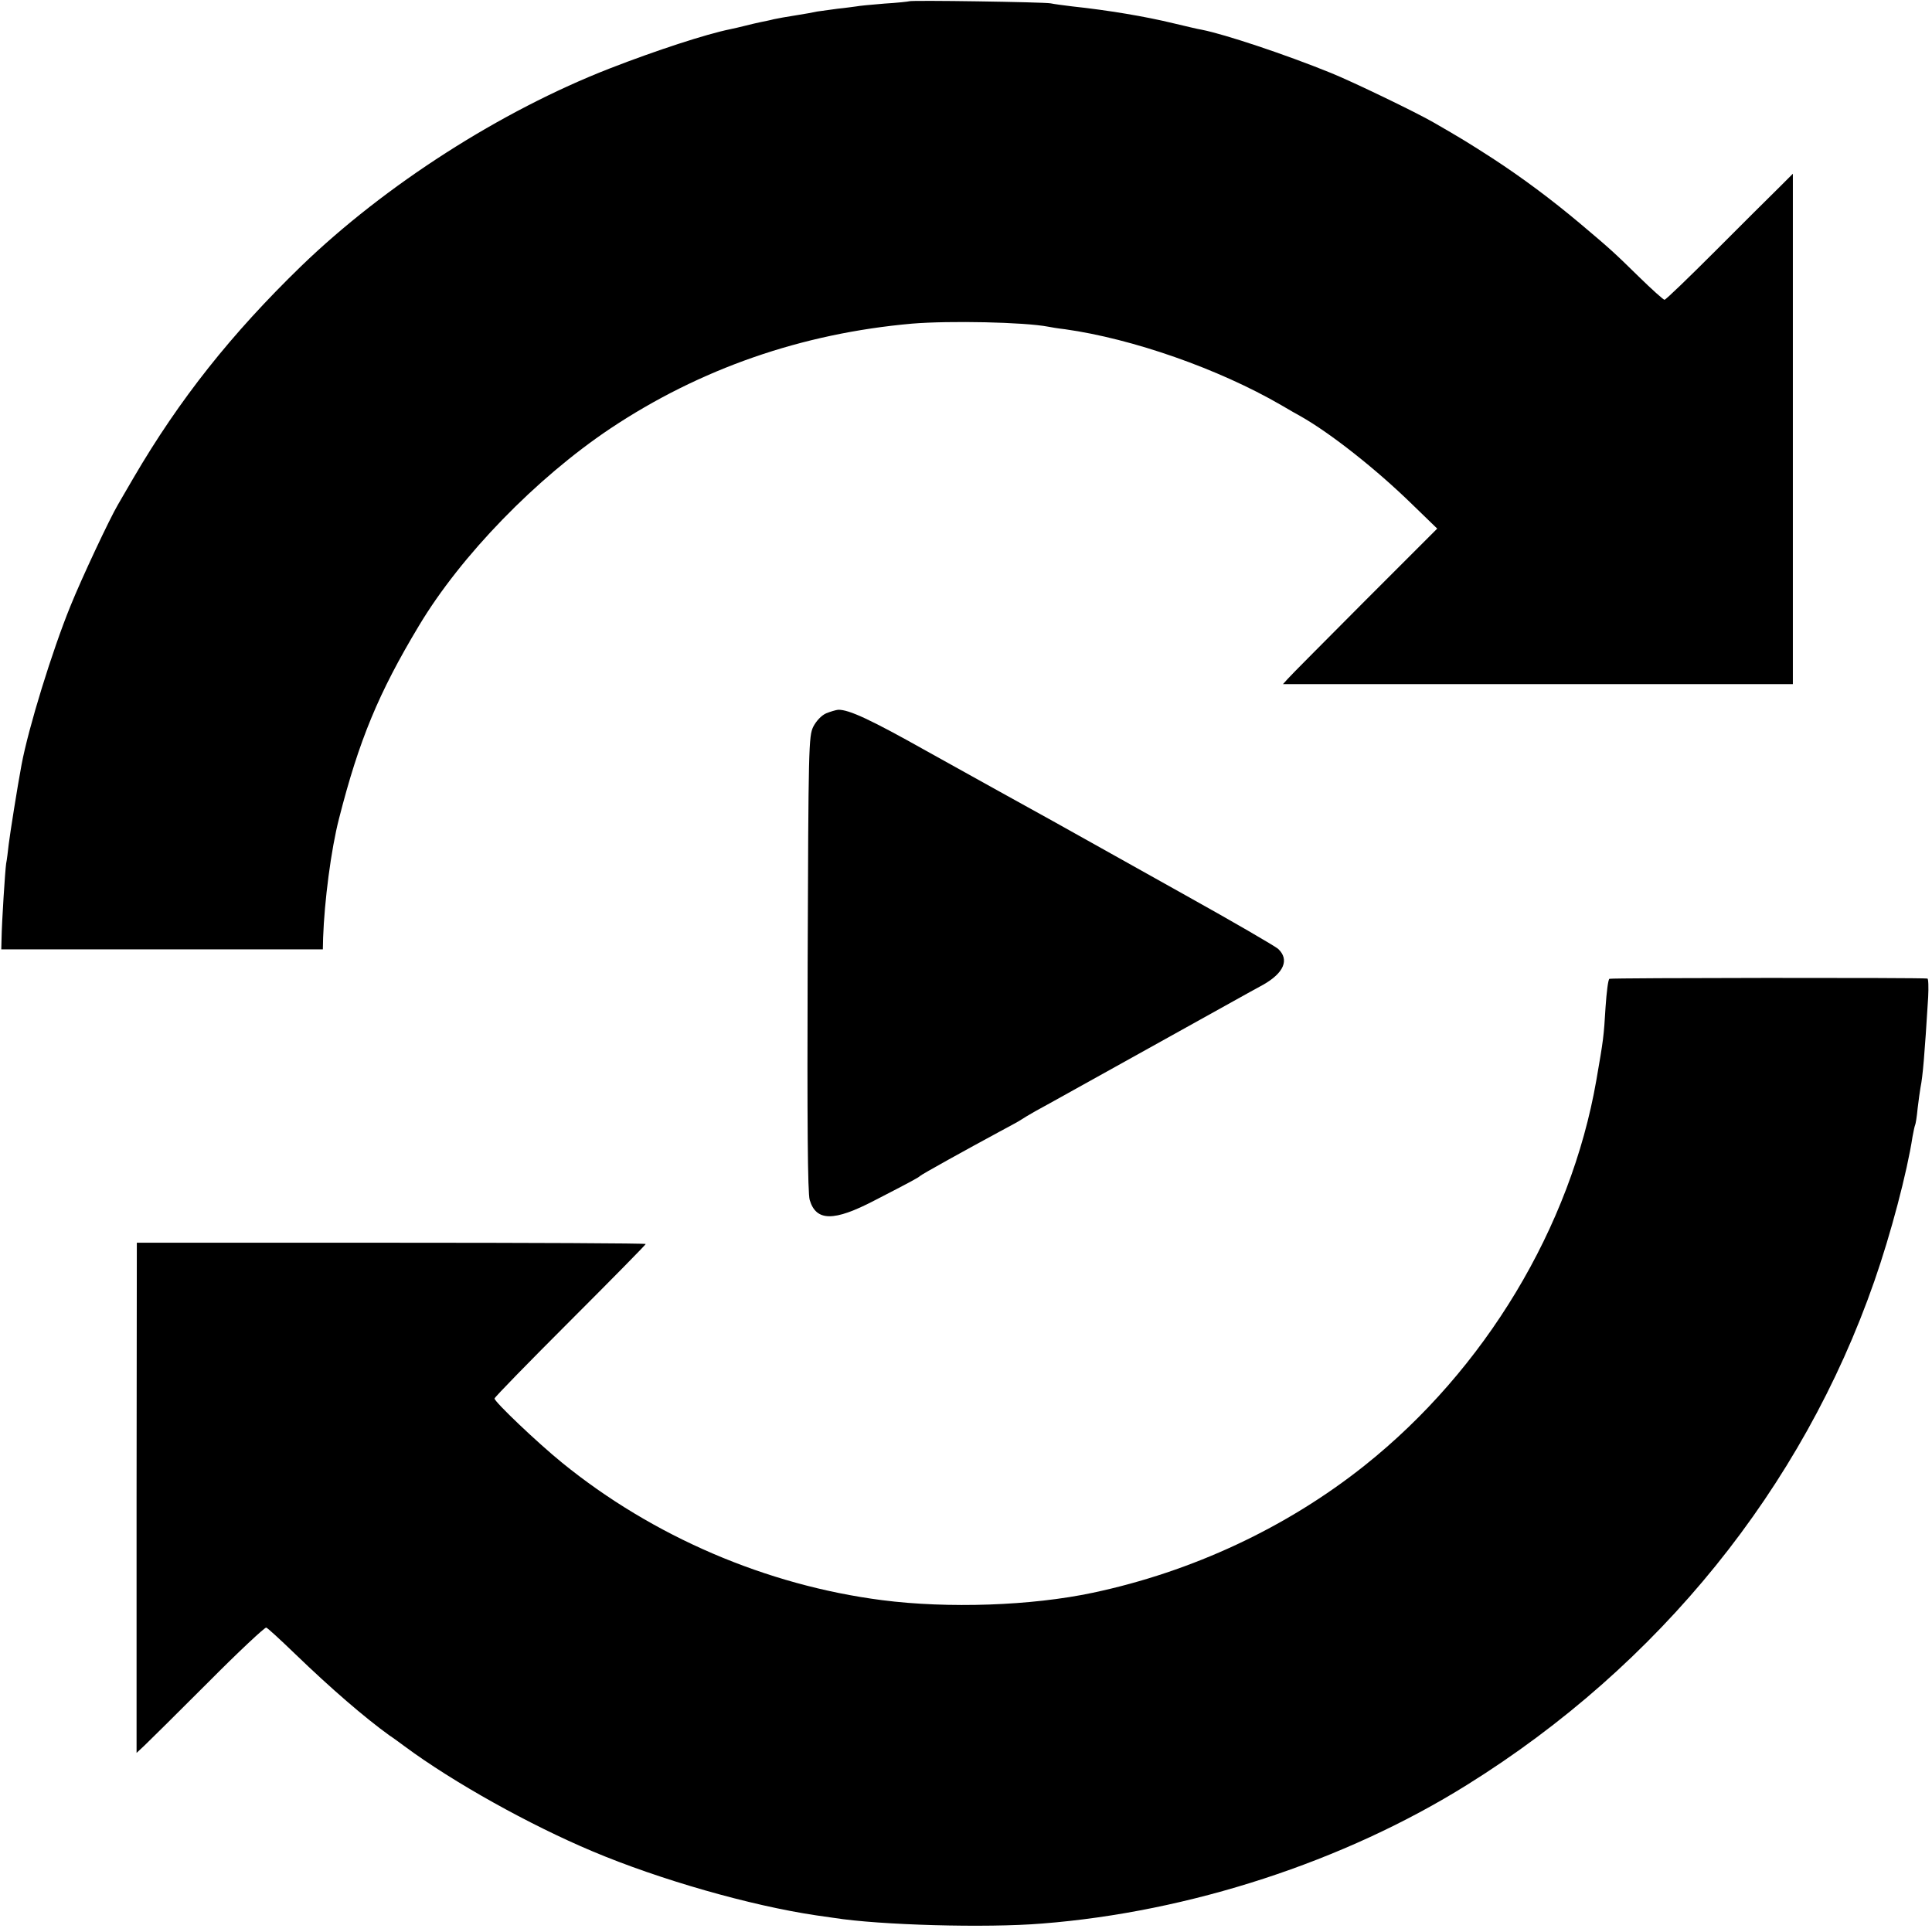
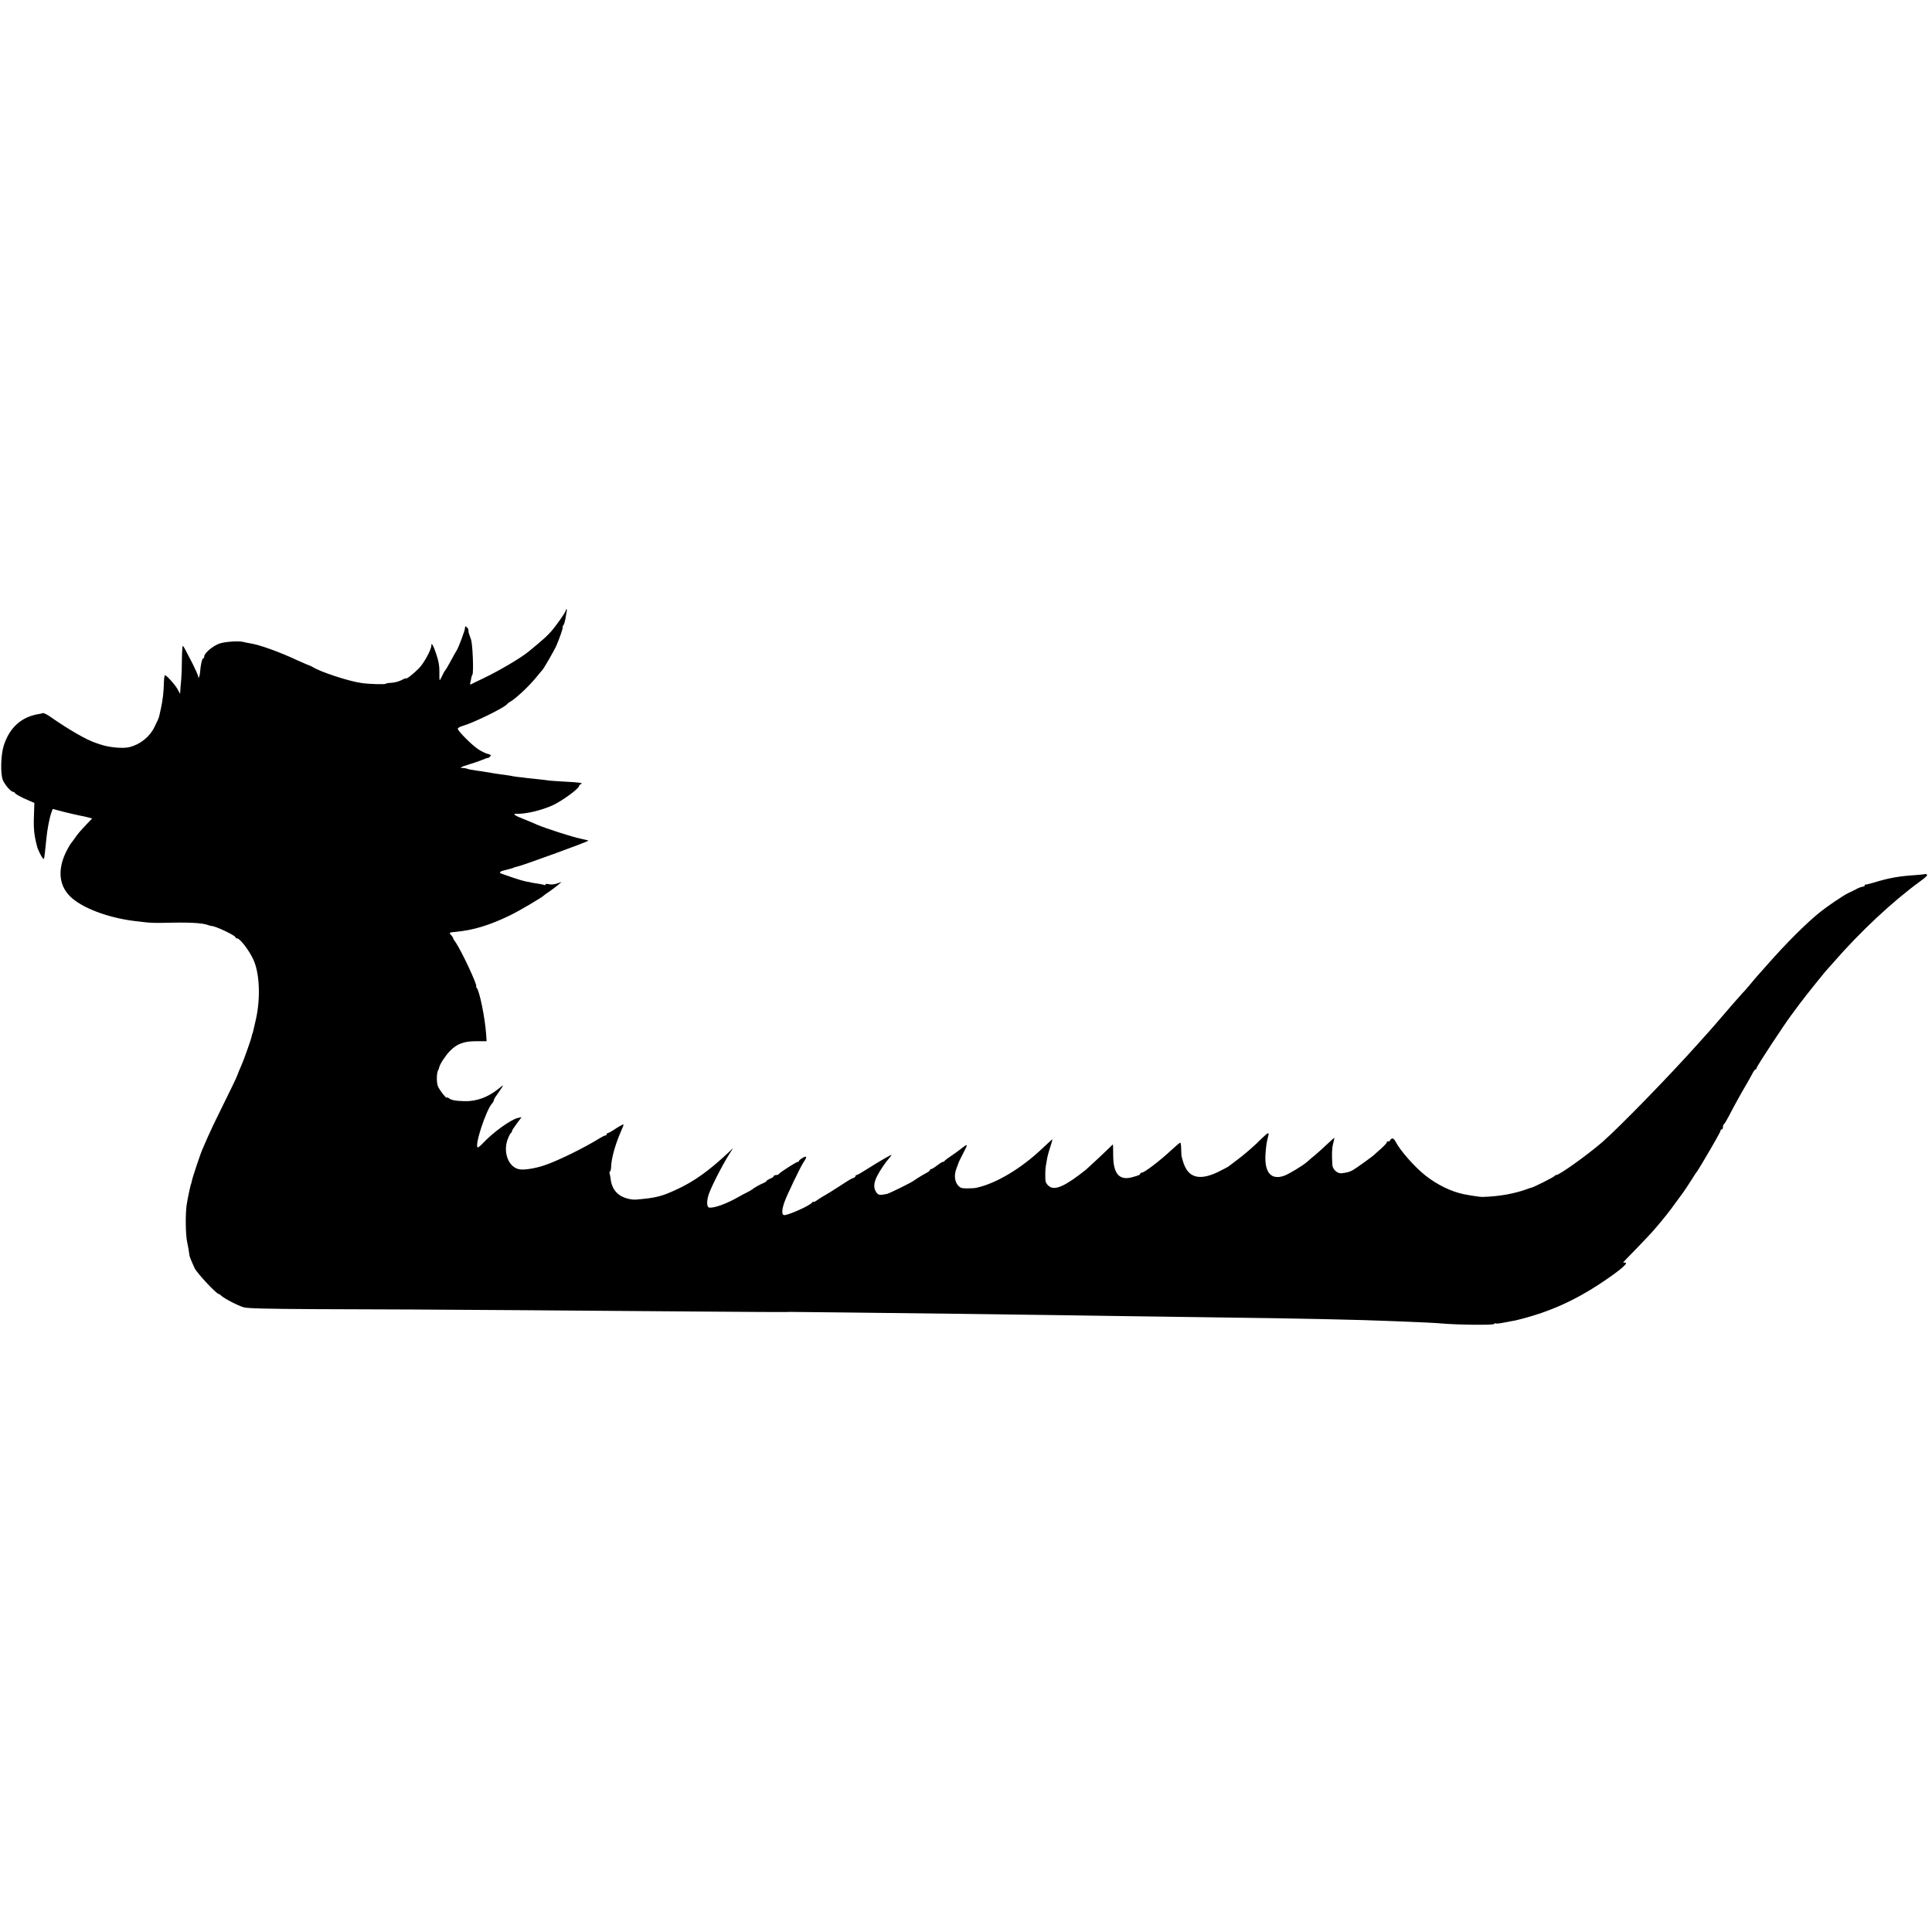
- <svg xmlns="http://www.w3.org/2000/svg" version="1.0" width="754pt" height="754pt" viewBox="0 0 754 754" preserveAspectRatio="xMidYMid meet">
-   <g transform="translate(0,754) scale(0.1,-0.1)" fill="#000000" stroke="none">
-     <path d="M3548 7535 c-2 -1 -45 -6 -96 -9 -51 -4 -101 -9 -110 -11 -9 -1 -42 -6 -73 -9 -31 -4 -67 -9 -80 -11 -13 -3 -51 -10 -84 -15 -33 -5 -71 -12 -85 -15 -14 -4 -36 -8 -50 -11 -14 -3 -41 -9 -60 -14 -19 -5 -46 -11 -60 -14 -94 -19 -290 -83 -470 -153 -426 -166 -877 -455 -1205 -772 -271 -263 -474 -518 -654 -826 -29 -49 -56 -97 -61 -105 -32 -54 -141 -286 -185 -395 -71 -174 -164 -475 -191 -620 -16 -85 -45 -269 -50 -310 -3 -27 -7 -61 -10 -75 -4 -27 -17 -228 -18 -295 l-1 -40 628 0 627 0 1 45 c5 143 31 345 62 465 78 306 154 490 312 753 164 274 458 576 746 769 351 234 748 372 1179 410 146 12 437 6 531 -12 9 -2 39 -7 66 -10 263 -37 598 -154 843 -296 30 -18 64 -37 75 -43 117 -66 297 -208 437 -345 l97 -94 -282 -282 c-155 -156 -291 -292 -301 -304 l-19 -21 995 0 995 0 0 996 0 996 -54 -54 c-30 -29 -141 -140 -246 -245 -106 -106 -196 -193 -201 -193 -4 0 -49 40 -100 90 -98 96 -110 107 -231 209 -111 93 -222 176 -340 253 -90 58 -122 78 -230 140 -67 39 -316 159 -400 193 -177 72 -414 151 -505 169 -14 2 -63 14 -110 25 -111 27 -255 51 -395 66 -33 4 -71 9 -85 12 -26 5 -547 13 -552 8z" />
-     <path d="M3224 4756 c-18 -8 -38 -29 -50 -52 -18 -37 -19 -75 -22 -924 -2 -622 0 -896 8 -923 25 -84 94 -85 253 -2 140 72 171 89 177 95 5 6 184 105 310 173 41 22 80 43 85 47 6 4 30 19 55 33 25 13 225 125 445 247 220 122 420 234 445 247 81 46 103 98 58 140 -13 11 -176 106 -363 210 -187 105 -419 234 -515 288 -96 53 -193 107 -215 119 -22 12 -148 82 -279 155 -219 123 -303 162 -345 161 -9 -1 -30 -7 -47 -14z" />
-     <path d="M6281 3720 c-5 -3 -11 -52 -15 -110 -7 -116 -8 -125 -36 -286 -100 -574 -435 -1130 -905 -1504 -304 -242 -673 -414 -1060 -496 -240 -51 -565 -62 -822 -29 -451 58 -895 248 -1250 537 -96 78 -263 237 -263 250 0 5 133 141 295 303 162 162 295 297 295 300 0 3 -447 5 -993 5 l-993 0 -1 -995 0 -996 30 28 c16 15 128 126 248 246 120 121 223 217 228 215 5 -1 56 -48 113 -103 141 -136 271 -248 368 -318 14 -9 41 -29 60 -43 189 -140 487 -306 732 -409 263 -111 617 -212 873 -250 22 -3 54 -8 70 -10 176 -28 593 -40 812 -22 575 45 1179 242 1658 541 750 467 1309 1159 1590 1966 64 183 128 426 149 564 4 21 8 41 10 45 2 3 7 33 10 66 4 33 9 69 11 80 9 44 16 125 30 353 2 39 1 73 -3 73 -23 4 -1235 3 -1241 -1z" />
+ <svg xmlns="http://www.w3.org/2000/svg" version="1.0" width="1608pt" height="1608pt" viewBox="0 0 1608 1608" preserveAspectRatio="xMidYMid meet">
+   <g transform="translate(0,1608) scale(0.1,-0.1)" fill="#000000" stroke="none">
+     <path d="M4710 11001 c0 -14 -81 -129 -126 -180 -33 -37 -69 -69 -183 -163 -64 -53 -245 -160 -377 -223 -55 -26 -103 -50 -107 -52 -4 -3 -5 6 -2 19 4 13 7 31 8 39 2 8 5 19 9 24 11 19 2 249 -11 290 -8 22 -16 47 -19 55 -3 8 -4 20 -3 26 0 6 -6 17 -14 24 -13 10 -15 9 -15 -8 0 -19 -55 -166 -70 -187 -4 -5 -24 -41 -45 -80 -20 -38 -43 -77 -50 -85 -7 -8 -18 -30 -26 -47 -8 -18 -16 -33 -19 -33 -3 0 -4 30 -3 67 1 49 -6 88 -24 143 -25 77 -43 108 -43 77 0 -34 -63 -150 -105 -191 -43 -44 -105 -92 -105 -82 0 3 -17 -3 -39 -15 -21 -11 -59 -21 -85 -22 -25 -1 -46 -5 -46 -8 0 -7 -139 -3 -200 6 -108 15 -344 93 -407 133 -12 7 -26 14 -30 14 -4 1 -46 19 -93 40 -158 74 -321 132 -400 144 -19 3 -43 8 -54 11 -36 10 -151 3 -198 -13 -53 -17 -128 -80 -128 -107 0 -9 -4 -17 -9 -17 -9 0 -22 -57 -26 -118 -3 -32 -15 -59 -15 -33 0 7 -21 54 -46 105 -69 135 -75 145 -82 150 -4 2 -7 -48 -8 -112 0 -65 -3 -142 -6 -172 -3 -30 -7 -68 -7 -85 l-2 -30 -19 35 c-20 38 -93 120 -107 120 -4 0 -8 -28 -9 -62 -1 -72 -10 -149 -25 -216 -6 -26 -12 -54 -14 -63 -2 -9 -8 -25 -13 -35 -5 -11 -18 -37 -28 -58 -38 -78 -116 -141 -205 -164 -53 -14 -174 -3 -244 22 -5 2 -21 7 -33 11 -79 25 -230 112 -390 224 -24 16 -49 28 -55 26 -7 -3 -25 -7 -40 -9 -140 -24 -237 -112 -285 -259 -25 -74 -30 -239 -8 -290 16 -39 67 -97 84 -97 6 0 15 -6 19 -13 4 -7 42 -28 84 -47 l75 -33 -3 -91 c-5 -124 0 -175 27 -276 10 -36 48 -105 55 -99 4 5 12 73 21 169 6 71 27 180 43 221 l10 26 53 -14 c59 -16 172 -42 203 -47 11 -2 32 -7 46 -11 l26 -7 -41 -43 c-59 -62 -79 -85 -106 -125 -13 -19 -27 -37 -30 -40 -3 -3 -15 -24 -28 -47 -84 -155 -77 -295 20 -392 94 -95 311 -178 533 -206 22 -2 65 -7 95 -11 30 -4 89 -6 130 -5 230 6 343 1 394 -19 12 -4 23 -7 26 -7 29 2 200 -79 200 -94 0 -5 6 -9 13 -9 24 0 98 -96 135 -175 53 -112 62 -325 21 -503 -21 -94 -27 -117 -29 -117 -1 0 -3 -10 -6 -23 -4 -23 -67 -200 -84 -237 -9 -19 -32 -75 -35 -85 -3 -12 -68 -146 -139 -289 -42 -84 -90 -185 -107 -225 -17 -39 -36 -84 -44 -101 -18 -40 -84 -238 -89 -267 -3 -13 -5 -23 -6 -23 -3 0 -28 -118 -36 -170 -12 -77 -10 -251 4 -314 8 -36 15 -77 16 -91 2 -25 8 -42 46 -125 19 -41 182 -215 201 -215 4 0 14 -7 22 -15 24 -23 139 -83 187 -96 33 -9 196 -13 595 -15 683 -3 796 -3 815 -3 25 1 1655 -11 2390 -17 382 -3 706 -5 720 -4 14 1 30 2 35 1 6 0 219 -2 475 -5 580 -7 1205 -14 1680 -21 360 -6 714 -10 1410 -20 653 -8 1175 -19 1450 -31 277 -11 335 -14 395 -19 132 -12 434 -15 440 -5 4 6 10 8 15 5 4 -3 32 0 61 6 30 6 63 12 74 14 11 1 38 7 60 13 252 63 466 159 695 313 157 105 227 168 178 160 -5 0 -8 0 -8 2 0 2 51 55 113 118 61 63 130 136 152 163 22 26 45 52 50 59 26 31 62 76 82 103 112 152 107 144 168 239 24 39 48 75 53 80 4 6 25 39 46 75 102 172 146 251 146 260 0 5 5 10 10 10 6 0 10 9 10 19 0 11 4 22 9 25 5 3 23 34 41 68 47 91 104 194 154 278 14 25 34 60 43 78 9 17 20 32 25 32 4 0 8 5 8 11 0 12 221 349 288 439 22 30 56 75 74 100 38 51 199 252 207 260 3 3 35 39 71 80 220 253 492 508 722 675 44 32 64 51 56 56 -7 4 -15 6 -18 4 -4 -2 -42 -6 -86 -9 -131 -9 -211 -23 -329 -59 -38 -12 -73 -20 -77 -19 -5 1 -8 -2 -8 -8 0 -5 -8 -10 -17 -10 -10 -1 -34 -9 -53 -20 -19 -10 -49 -25 -67 -33 -42 -20 -176 -111 -238 -161 -117 -95 -281 -259 -440 -440 -33 -37 -69 -78 -80 -90 -11 -12 -38 -44 -60 -71 -22 -26 -49 -58 -61 -69 -11 -12 -49 -55 -85 -96 -35 -41 -68 -80 -74 -86 -5 -6 -31 -35 -56 -65 -26 -30 -57 -66 -70 -80 -13 -14 -53 -59 -89 -99 -240 -269 -661 -701 -799 -820 -126 -108 -353 -270 -379 -270 -6 0 -12 -4 -14 -8 -3 -8 -170 -92 -192 -97 -6 -1 -18 -5 -26 -8 -111 -42 -245 -66 -385 -69 -18 0 -99 12 -153 23 -102 21 -219 77 -318 155 -88 69 -209 206 -248 281 -11 21 -21 30 -31 27 -8 -4 -15 -10 -15 -15 0 -5 -8 -9 -17 -9 -9 0 -14 -3 -10 -6 3 -3 -18 -26 -46 -52 -29 -25 -54 -48 -57 -51 -8 -10 -153 -115 -179 -129 -25 -15 -50 -22 -95 -27 -36 -4 -75 32 -77 72 -5 93 -4 133 7 176 7 26 11 47 9 47 -2 0 -27 -23 -57 -51 -29 -28 -73 -67 -97 -88 -25 -20 -57 -47 -73 -62 -35 -31 -153 -102 -193 -116 -109 -36 -163 31 -152 187 6 73 8 86 22 143 10 37 1 34 -50 -15 -66 -67 -155 -143 -215 -187 -30 -22 -60 -45 -66 -50 -7 -5 -47 -26 -90 -47 -130 -62 -218 -51 -264 32 -14 25 -20 41 -35 97 -2 4 -3 32 -4 62 0 30 -4 55 -8 55 -5 -1 -39 -30 -78 -66 -86 -81 -221 -184 -241 -184 -8 0 -14 -4 -14 -9 0 -8 -12 -14 -60 -27 -113 -34 -165 24 -165 183 0 50 -1 90 -3 88 -43 -43 -205 -195 -222 -209 -174 -139 -261 -178 -310 -138 -13 10 -25 27 -27 38 -5 22 -4 105 2 132 2 11 6 35 9 53 3 19 14 63 26 98 11 35 20 66 20 69 0 2 -36 -30 -80 -72 -178 -170 -388 -296 -554 -332 -12 -3 -46 -5 -76 -5 -47 0 -58 4 -77 26 -29 33 -33 89 -11 144 6 14 12 31 14 38 1 6 20 45 42 87 41 80 40 81 -23 32 -22 -17 -60 -45 -85 -61 -25 -17 -46 -33 -48 -37 -2 -5 -8 -8 -14 -8 -6 0 -27 -13 -48 -30 -21 -16 -43 -30 -49 -30 -6 0 -11 -4 -11 -8 0 -5 -12 -15 -27 -23 -28 -14 -89 -52 -108 -66 -19 -15 -205 -107 -223 -110 -62 -13 -74 -11 -92 19 -21 35 -18 74 12 133 23 45 66 108 97 144 12 13 21 26 21 28 0 6 -102 -53 -198 -114 -45 -29 -87 -53 -92 -53 -6 0 -10 -4 -10 -9 0 -5 -8 -12 -17 -15 -21 -7 -32 -14 -132 -79 -41 -27 -88 -56 -105 -65 -17 -10 -46 -27 -64 -40 -17 -13 -32 -20 -32 -15 0 4 -4 3 -8 -3 -17 -28 -215 -115 -239 -107 -17 6 -16 42 3 100 18 56 138 306 165 345 28 39 24 52 -11 31 -16 -9 -30 -21 -30 -25 0 -4 -4 -8 -10 -8 -12 0 -154 -91 -158 -102 -2 -4 -12 -8 -23 -8 -10 0 -19 -4 -19 -9 0 -5 -13 -14 -30 -21 -16 -7 -30 -15 -30 -19 0 -4 -12 -12 -27 -18 -28 -11 -83 -43 -93 -53 -3 -3 -21 -13 -40 -23 -19 -9 -53 -27 -75 -40 -101 -57 -198 -92 -241 -88 -21 2 -24 47 -8 102 16 56 111 243 171 339 l35 55 -43 -41 c-157 -147 -281 -236 -419 -300 -132 -62 -178 -74 -345 -88 -43 -4 -110 15 -142 40 -39 29 -61 68 -69 121 -3 21 -7 46 -10 56 -3 9 -2 17 3 17 4 0 8 15 9 33 1 71 34 190 80 295 13 30 24 58 24 63 0 4 -27 -10 -60 -31 -32 -22 -64 -40 -70 -40 -5 0 -10 -4 -10 -10 0 -5 -5 -10 -10 -10 -6 0 -27 -10 -48 -23 -130 -81 -360 -194 -467 -228 -71 -23 -154 -37 -195 -32 -95 10 -148 141 -103 255 9 24 21 46 26 49 5 3 9 10 8 15 0 5 18 33 40 62 l40 54 -32 -7 c-57 -13 -205 -119 -289 -209 -19 -20 -38 -36 -42 -36 -35 0 67 313 119 368 7 7 13 18 13 24 0 6 10 25 23 42 12 17 31 44 41 60 19 30 19 30 -25 -6 -88 -71 -184 -106 -284 -103 -78 2 -110 9 -131 26 -8 6 -14 8 -14 4 0 -18 -68 69 -77 99 -11 35 -9 109 4 129 4 6 8 18 9 25 4 23 52 97 88 134 60 61 116 82 219 82 l87 0 -4 60 c-10 137 -54 354 -78 384 -6 6 -8 12 -5 12 17 0 -125 303 -174 372 -11 14 -19 29 -19 33 0 3 -7 13 -15 22 -20 20 -17 23 36 27 150 14 283 55 453 137 84 41 270 151 286 169 3 3 23 17 45 32 22 15 54 39 70 53 l30 25 -40 -14 c-24 -8 -51 -10 -67 -5 -17 4 -28 3 -28 -2 0 -6 -3 -8 -8 -5 -4 2 -28 7 -52 11 -25 3 -52 8 -60 10 -8 2 -28 7 -45 9 -16 3 -64 17 -105 31 -41 14 -83 29 -92 32 -31 10 -20 21 35 33 28 7 56 15 62 18 5 3 16 7 25 8 32 4 585 205 597 217 1 2 -28 9 -65 17 -63 12 -289 85 -357 114 -16 8 -67 29 -112 47 -80 31 -102 47 -65 46 73 -4 207 28 301 70 80 37 221 140 221 162 0 5 6 11 13 14 27 9 -3 15 -124 21 -69 4 -136 8 -150 11 -13 2 -51 7 -84 10 -33 3 -76 8 -95 10 -19 3 -53 7 -75 9 -22 3 -40 6 -40 6 0 1 -11 3 -25 5 -29 3 -176 25 -205 31 -11 2 -38 7 -60 9 -43 6 -77 12 -85 16 -9 4 -25 7 -50 8 -15 1 7 12 55 26 44 13 98 32 120 41 22 10 43 17 47 16 3 -1 11 5 18 12 9 11 5 15 -19 21 -16 3 -51 20 -78 37 -53 34 -173 154 -173 173 0 7 19 17 43 24 93 27 347 152 367 180 3 4 12 12 21 17 51 28 165 135 228 214 20 25 39 47 42 50 13 11 102 166 121 209 29 69 57 151 51 151 -3 0 -1 6 4 13 6 6 14 30 18 52 4 22 9 50 11 63 3 12 2 22 -1 22 -3 0 -5 -4 -5 -9z" />
  </g>
</svg>
